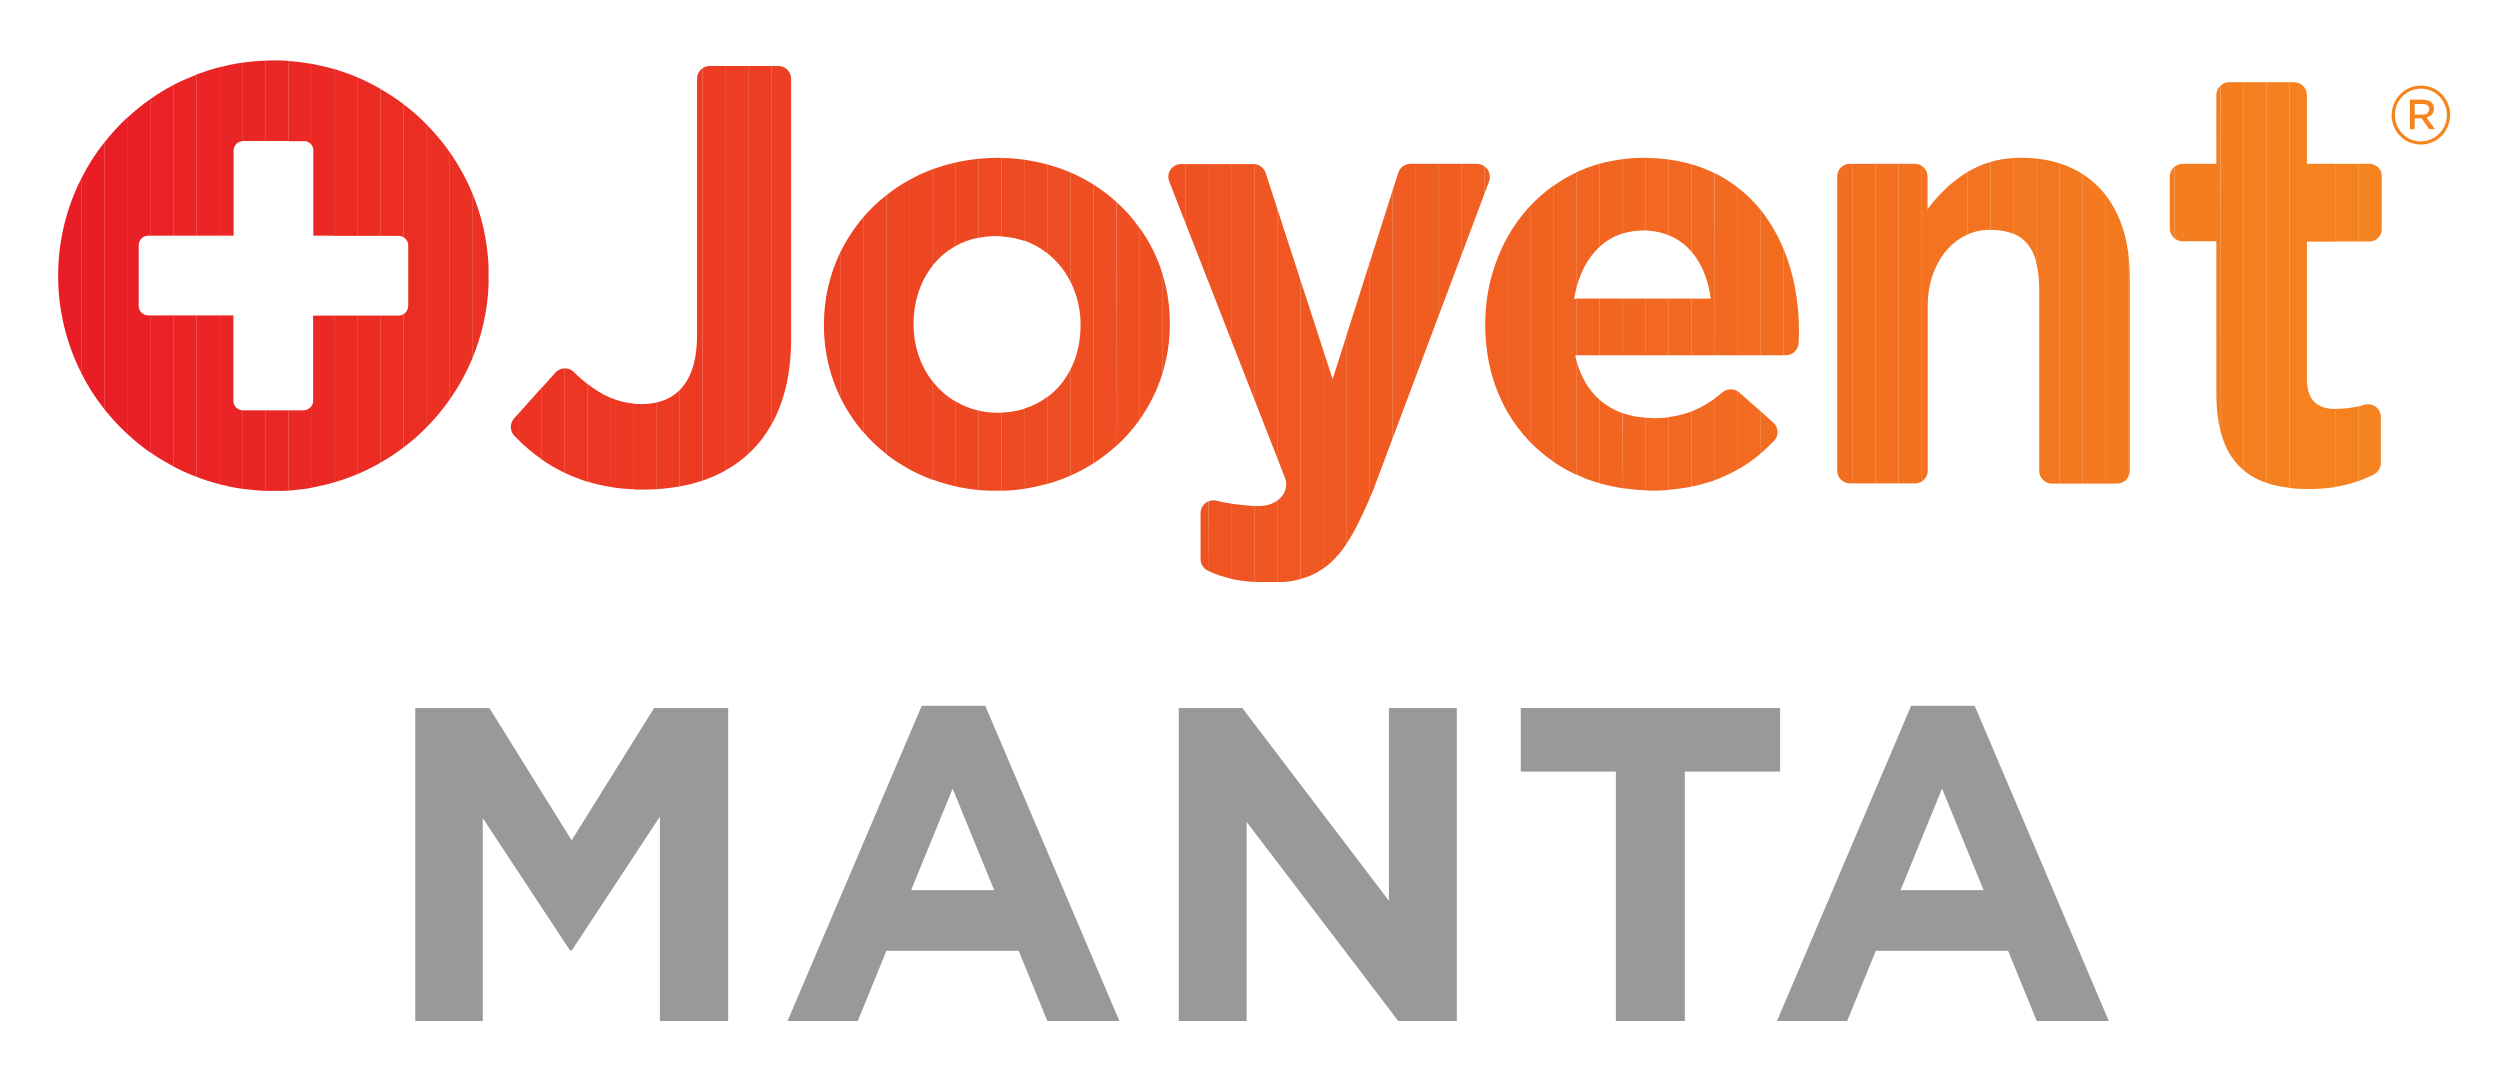
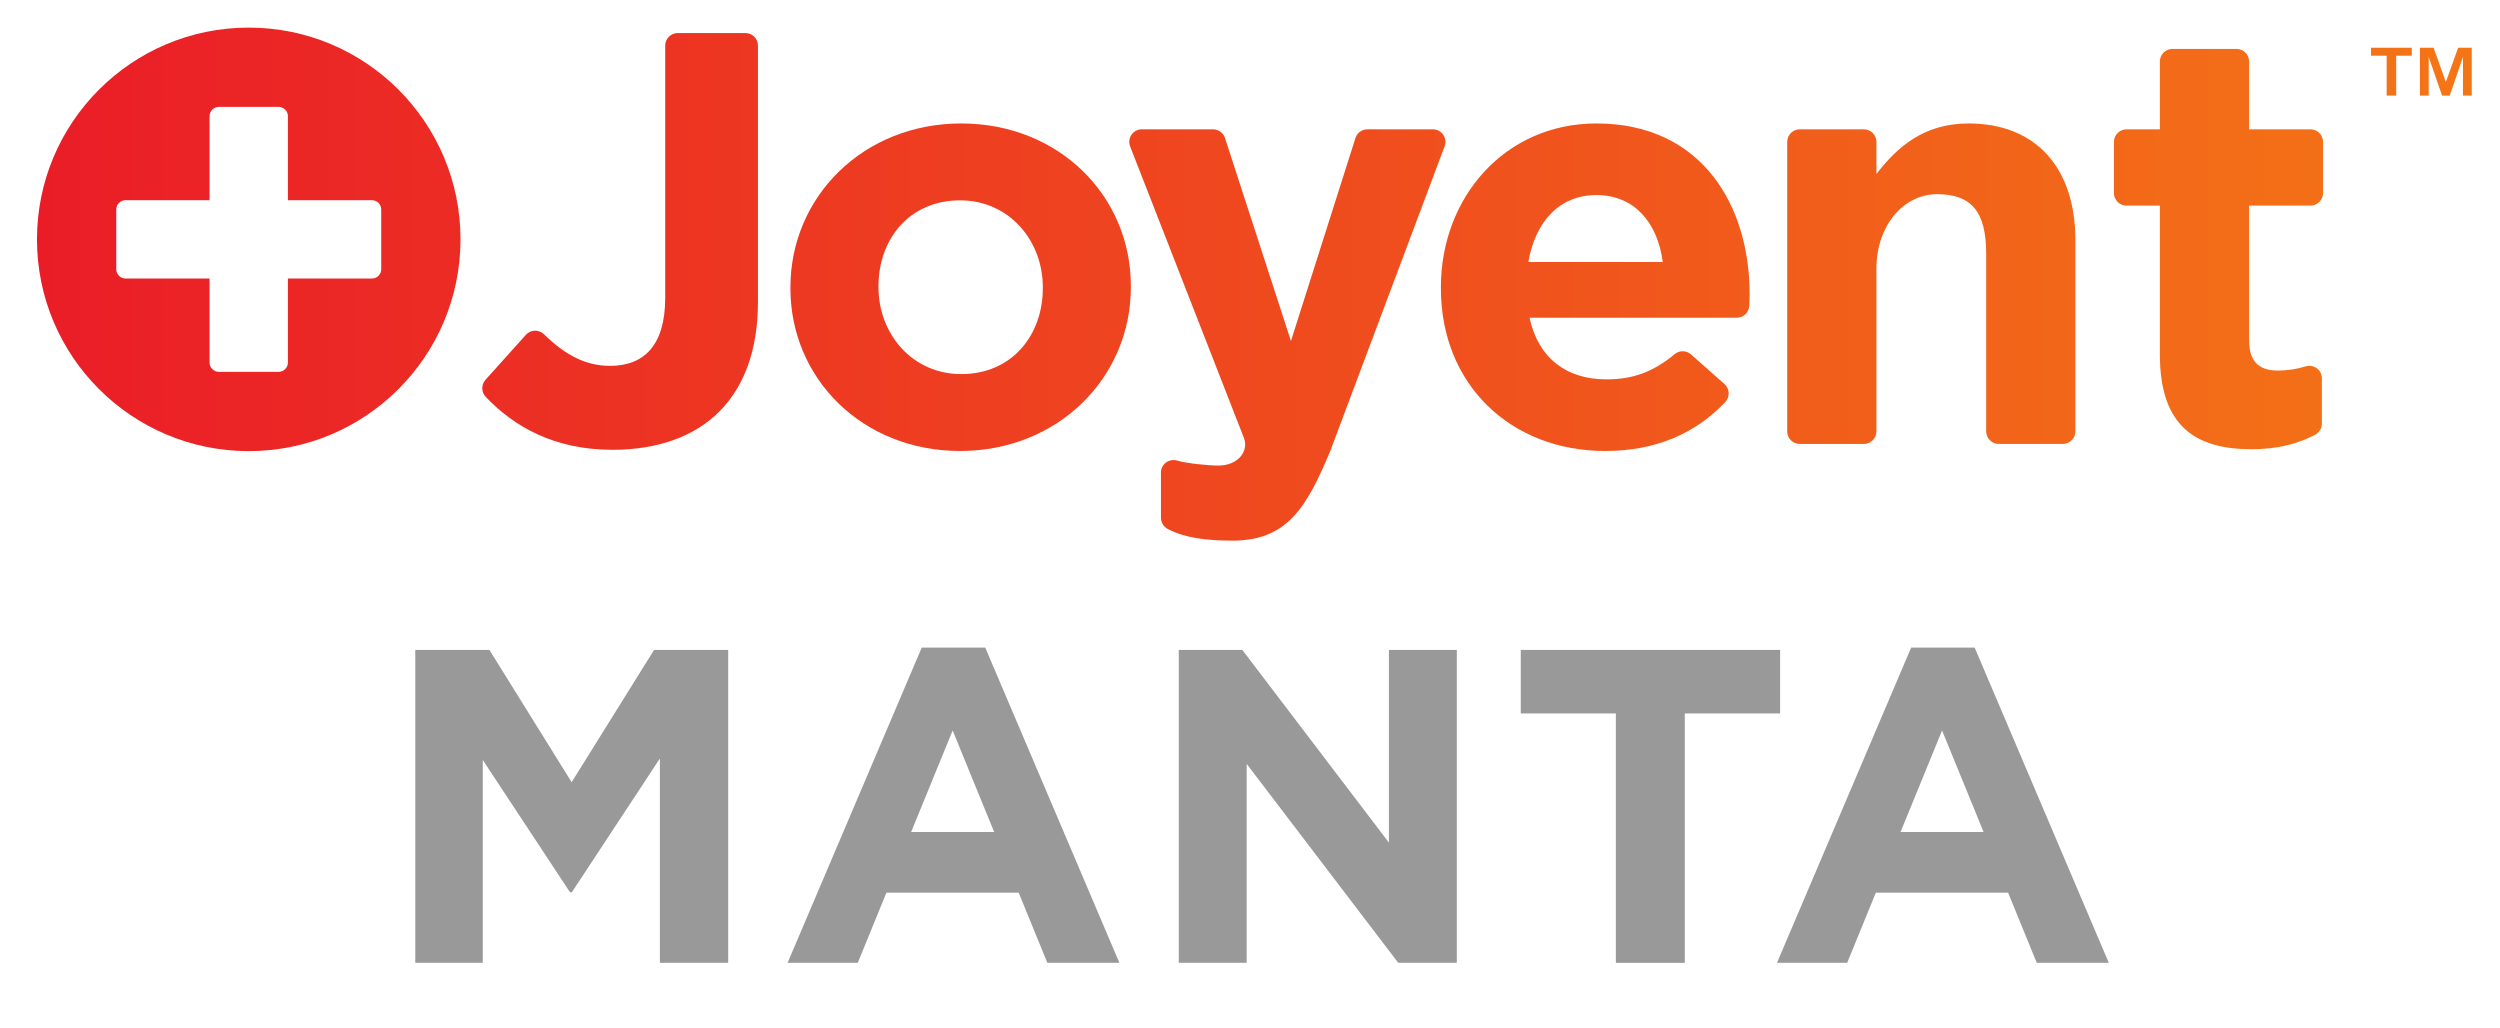
- <svg xmlns="http://www.w3.org/2000/svg" version="1.1" id="design" x="0px" y="0px" viewBox="0 0 1204 523" style="enable-background:new 0 0 1204 523;" xml:space="preserve">
+ <svg xmlns="http://www.w3.org/2000/svg" version="1.1" id="design" x="0px" y="0px" viewBox="0 0 1204 495" style="enable-background:new 0 0 1204 495;" xml:space="preserve">
  <style type="text/css">
- 	.st0{fill:none;}
- 	.st1{fill:#EF5122;}
- 	.st2{fill:#EF5322;}
- 	.st3{fill:#EF5422;}
- 	.st4{fill:#EF5522;}
- 	.st5{fill:#F05622;}
- 	.st6{fill:#F05722;}
- 	.st7{fill:#F05822;}
- 	.st8{fill:#F05922;}
- 	.st9{fill:#F05A21;}
- 	.st10{fill:#F05B21;}
- 	.st11{fill:#F05C21;}
- 	.st12{fill:#F05D21;}
- 	.st13{fill:#F05E21;}
- 	.st14{fill:#F15F21;}
- 	.st15{fill:#E91D25;}
- 	.st16{fill:#E91E25;}
- 	.st17{fill:#E91F25;}
- 	.st18{fill:#E92025;}
- 	.st19{fill:#EA2225;}
- 	.st20{fill:#EA2325;}
- 	.st21{fill:#EA2425;}
- 	.st22{fill:#EA2525;}
- 	.st23{fill:#EA2624;}
- 	.st24{fill:#EA2724;}
- 	.st25{fill:#EA2824;}
- 	.st26{fill:#EA2924;}
- 	.st27{fill:#EB2A24;}
- 	.st28{fill:#EB2C24;}
- 	.st29{fill:#EB2D24;}
- 	.st30{fill:#EB2E24;}
- 	.st31{fill:#EB2F24;}
- 	.st32{fill:#EB3024;}
- 	.st33{fill:#EB3124;}
- 	.st34{fill:#F47C20;}
- 	.st35{fill:#F47D1F;}
- 	.st36{fill:#F47E1F;}
- 	.st37{fill:#F47F1F;}
- 	.st38{fill:#F4801F;}
- 	.st39{fill:#F5811F;}
- 	.st40{fill:#F5821F;}
- 	.st41{fill:#F5831F;}
- 	.st42{fill:#F5841F;}
- 	.st43{fill:#F26F20;}
- 	.st44{fill:#F37020;}
- 	.st45{fill:#F37120;}
- 	.st46{fill:#F37220;}
- 	.st47{fill:#F37320;}
- 	.st48{fill:#F37420;}
- 	.st49{fill:#F37520;}
- 	.st50{fill:#F37620;}
- 	.st51{fill:#F37720;}
- 	.st52{fill:#F47820;}
- 	.st53{fill:#F47920;}
- 	.st54{fill:#F47A20;}
- 	.st55{fill:#F47B20;}
- 	.st56{fill:#F16021;}
- 	.st57{fill:#F16121;}
- 	.st58{fill:#F16221;}
- 	.st59{fill:#F16321;}
- 	.st60{fill:#F16421;}
- 	.st61{fill:#F16521;}
- 	.st62{fill:#F16621;}
- 	.st63{fill:#F26721;}
- 	.st64{fill:#F26821;}
- 	.st65{fill:#F26921;}
- 	.st66{fill:#F26A21;}
- 	.st67{fill:#F26B21;}
- 	.st68{fill:#F26C20;}
- 	.st69{fill:#F26D20;}
- 	.st70{fill:#ED4223;}
- 	.st71{fill:#ED4323;}
- 	.st72{fill:#ED4423;}
- 	.st73{fill:#EE4523;}
- 	.st74{fill:#EE4623;}
- 	.st75{fill:#EE4723;}
- 	.st76{fill:#EE4823;}
- 	.st77{fill:#EE4922;}
- 	.st78{fill:#EE4A22;}
- 	.st79{fill:#EE4B22;}
- 	.st80{fill:#EE4C22;}
- 	.st81{fill:#EF4D22;}
- 	.st82{fill:#EF4E22;}
- 	.st83{fill:#EF4F22;}
- 	.st84{fill:#EF5022;}
- 	.st85{fill:#EB3224;}
- 	.st86{fill:#EC3324;}
- 	.st87{fill:#EC3424;}
- 	.st88{fill:#EC3624;}
- 	.st89{fill:#EC3724;}
- 	.st90{fill:#EC3823;}
- 	.st91{fill:#EC3923;}
- 	.st92{fill:#EC3A23;}
- 	.st93{fill:#EC3B23;}
- 	.st94{fill:#ED3C23;}
- 	.st95{fill:#ED3D23;}
- 	.st96{fill:#ED3E23;}
- 	.st97{fill:#ED3F23;}
- 	.st98{fill:#F5851F;}
- 	.st99{fill:#999999;}
+ 	.st0{fill:#999999;}
+ 	.st1{fill:none;}
+ 	.st2{fill:url(#SVGID_1_);}
+ 	.st3{fill:url(#SVGID_2_);}
+ 	.st4{fill:url(#SVGID_3_);}
+ 	.st5{fill:url(#SVGID_4_);}
+ 	.st6{fill:url(#SVGID_5_);}
+ 	.st7{fill:url(#SVGID_6_);}
+ 	.st8{fill:url(#SVGID_7_);}
+ 	.st9{fill:url(#SVGID_8_);}
+ 	.st10{fill:url(#SVGID_9_);}
</style>
  <g>
-     <path class="st0" d="M1169.8,53.3c0.1-0.2,0.1-0.4,0.1-0.7c0-0.3,0-0.5-0.1-0.7c-0.1-0.5-0.4-1-0.9-1.2c-0.5-0.3-1.3-0.5-2.2-0.5   h-3.8h0v5.1h0h3.8c0.9,0,1.7-0.2,2.2-0.6C1169.4,54.2,1169.7,53.8,1169.8,53.3z" />
-     <path class="st0" d="M1165.9,42.7c-0.5,0-1,0-1.5,0.1c-2.5,0.3-4.7,1.3-6.5,2.8c0,0-0.1,0.1-0.1,0.1c-2.7,2.3-4.4,5.9-4.4,9.7v0.1   c0,3.8,1.7,7.3,4.4,9.6c0,0,0.1,0.1,0.1,0.1c2.1,1.8,4.9,2.9,8,2.9c1,0,2-0.1,3-0.4c5.5-1.4,9.5-6.4,9.5-12.3c0-6-3.9-11-9.5-12.3   c-0.5-0.1-1-0.2-1.5-0.3C1166.9,42.7,1166.4,42.7,1165.9,42.7z M1172.2,52.4c0,2.3-1.4,3.6-3.3,4.2c-0.1,0-0.1,0.1-0.2,0.1l0.2,0.3   l3.8,5.2h-2.8l-1-1.4l-2.6-3.8h-3.4v5.2h-2.3V48h6.3c0.7,0,1.4,0.1,2,0.3C1170.8,48.8,1172.2,50.2,1172.2,52.4z" />
-     <path class="st0" d="M183.1,113.6H172h-11.1h-10V72.5c0-1.1-0.4-2.1-1-2.8c0,0-0.1-0.1-0.1-0.1c-0.9-1-2.1-1.6-3.5-1.6h-7.5h-11.1   h-10.6c-0.2,0-0.3,0-0.5,0.1c-2.3,0.3-4.1,2.2-4.1,4.5v41h-6.9h-0.1h-11H83.4H72.3h-0.9c-2.6,0-4.6,2.1-4.6,4.6v29.2   c0,2.6,2.1,4.6,4.6,4.6h0.9h11.1h11.1h11h0.1h6.8V193c0,2.5,1.9,4.4,4.2,4.6c0.1,0,0.3,0,0.4,0h10.7h11.1h7.4   c1.5,0,2.8-0.7,3.6-1.8c0,0,0.1-0.1,0.1-0.1c0.6-0.8,0.9-1.7,0.9-2.7v-41h10.1H172h11.1h8.8c0.9,0,1.6-0.2,2.3-0.6   c1.4-0.8,2.3-2.3,2.3-4h0.1h0v-29.2c0,0,0,0,0,0c0-1.8-1-3.2-2.4-4c-0.7-0.4-1.4-0.6-2.2-0.6H183.1z" />
-     <path class="st1" d="M568.8,79c-2.3,0-4.3,1.3-5.3,3.1c-0.9,1.5-1.1,3.5-0.4,5.3l0.4,1l7.3,18.7V79H568.8z" />
-     <polygon class="st2" points="570.8,79 570.8,107.1 581.8,135.3 581.8,79  " />
-     <path class="st2" d="M578.2,247.1v22.2c0,2.3,1.3,4.4,3.4,5.5c0.1,0,0.1,0.1,0.2,0.1v-33.4C579.7,242.5,578.2,244.5,578.2,247.1z" />
-     <path class="st3" d="M581.9,241.5C581.9,241.5,581.8,241.5,581.9,241.5l-0.1,33.4c0,0,0.1,0,0.1,0c3.3,1.7,7,2.9,11,3.8v-36.2   c-2.7-0.4-5.1-0.8-6.6-1.3C584.8,240.8,583.2,240.9,581.9,241.5z" />
-     <polygon class="st3" points="581.8,79 581.8,135.3 581.9,135.5 592.9,163.7 592.9,79 581.9,79  " />
-     <path class="st4" d="M592.9,242.6v36.2c3.4,0.7,7.1,1.2,11.1,1.5v-36.6C600.9,243.5,596.6,243.1,592.9,242.6z" />
-     <path class="st4" d="M603.7,79h-10.8v84.7l11.1,28.4V79C603.9,79,603.8,79,603.7,79z" />
-     <path class="st5" d="M609.5,83.2c-0.8-2.4-3-4-5.5-4.2v113.1l11.1,28.4V100.4L609.5,83.2z" />
-     <path class="st5" d="M606.3,243.7c-0.7,0-1.4,0-2.3-0.1v36.6c0.5,0,0.9,0.1,1.4,0.1h9.7v-39.2C612.9,242.7,609.9,243.7,606.3,243.7   z" />
-     <path class="st6" d="M615.1,220.5l3.7,9.5c1.6,4.1,0.1,8.5-3.7,11.1v39.2h3.1c2.9-0.2,5.5-0.7,8-1.4V134.6l-11.1-34.2V220.5z" />
-     <path class="st7" d="M626.2,134.6v144.3c4.2-1.1,7.8-2.8,11-5.1V168.4L626.2,134.6z" />
-     <path class="st8" d="M641.8,182.6l-4.5-13.8l-0.1-0.3v105.4c0,0,0.1,0,0.1-0.1c4.3-3,7.8-6.9,11-11.6v-100L641.8,182.6z" />
-     <path class="st9" d="M648.3,262.1c4.1-6,7.5-13.3,11.1-21.5V127.2l-11.1,34.9V262.1z" />
-     <path class="st10" d="M659.4,127.2v113.4c0.5-1.2,1.1-2.5,1.6-3.7l9.5-25.3V92.3L659.4,127.2z" />
-     <path class="st11" d="M679.3,78.9c-2.7,0-5,1.7-5.9,4.3l-2.9,9.1v119.3l11-29.3V78.9H679.3z" />
-     <polygon class="st12" points="681.6,78.9 681.5,78.9 681.5,182.3 681.6,182 692.6,152.7 692.6,78.9  " />
-     <polygon class="st13" points="692.6,152.7 703.7,123.2 703.7,78.9 692.6,78.9  " />
-     <path class="st14" d="M711.3,78.9h-7.6v44.3l11.1-29.6V80C713.8,79.3,712.6,78.9,711.3,78.9z" />
-     <path class="st15" d="M28,132.8c0,16.8,4,32.7,11.1,46.7V86.1C32,100.1,28,116,28,132.8z" />
-     <path class="st16" d="M39.1,86.1v93.5c3.1,6.2,6.8,12,11.1,17.4V68.7C45.9,74,42.2,79.9,39.1,86.1z" />
-     <path class="st17" d="M50.2,68.7v128.3c3.4,4.3,7,8.2,11,11.9V56.7C57.2,60.4,53.6,64.4,50.2,68.7z" />
-     <path class="st18" d="M72.3,151.9h-0.9c-2.5,0-4.6-2-4.6-4.6v-29.2c0-2.5,2-4.6,4.6-4.6h0.9V67.9V47.8c-3.9,2.7-7.5,5.7-11,8.9   c0,0-0.1,0.1-0.1,0.1v152.1c0,0,0.1,0.1,0.1,0.1c3.5,3.2,7.1,6.2,11,8.9v-20.2V151.9z" />
-     <path class="st19" d="M83.4,151.9H72.3v45.7v20.2c3.5,2.5,7.3,4.7,11.1,6.8v-27V151.9z" />
-     <path class="st19" d="M72.3,113.5h11.1V67.9V41c-3.8,2-7.6,4.3-11.1,6.8v20.1V113.5z" />
-     <path class="st20" d="M94.5,151.9H83.4v45.7v27c3.6,1.9,7.3,3.6,11.1,5v-32V151.9z" />
-     <path class="st20" d="M83.4,113.5h11.1V67.9V36c-3.8,1.5-7.5,3.1-11.1,5v26.9V113.5z" />
-     <path class="st21" d="M105.5,151.9h-11v45.7v32c3.6,1.4,7.2,2.6,11,3.5v-35.6V151.9z" />
-     <path class="st21" d="M94.5,113.5h11V67.9V32.4c-3.8,1-7.4,2.2-11,3.5v31.9V113.5z" />
-     <path class="st22" d="M116.6,197.6c-2.3-0.2-4.2-2.1-4.2-4.6v-41.1h-6.8h-0.1v45.7v35.6c0,0,0.1,0,0.1,0c3.6,0.9,7.3,1.7,11,2.2   V197.6L116.6,197.6z" />
-     <path class="st22" d="M105.5,113.5L105.5,113.5h7v-41c0-2.3,1.8-4.3,4.1-4.5v-0.1V30.2c-3.7,0.5-7.4,1.3-11,2.2c0,0-0.1,0-0.1,0   v35.5V113.5z" />
-     <path class="st23" d="M117,197.6c-0.1,0-0.3,0-0.4,0v0v37.8c3.5,0.5,7.1,0.8,10.7,1h0.4v-38.8H117z" />
-     <path class="st23" d="M116.6,68c0.2,0,0.3-0.1,0.5-0.1h10.6V29.2c-3.8,0.1-7.5,0.5-11.1,1V68L116.6,68z" />
-     <path class="st24" d="M138.8,67.9V29.3c-2.3-0.2-4.7-0.2-7.1-0.2c-1.3,0-2.7,0-4,0.1v38.7H138.8z" />
-     <path class="st24" d="M127.7,197.6v38.8h8.4c0.9,0,1.8-0.1,2.7-0.1v-38.7H127.7z" />
-     <path class="st25" d="M146.3,67.9c1.4,0,2.6,0.6,3.5,1.6v-1.6V30.7c-3.6-0.6-7.3-1.1-11-1.3v38.6H146.3z" />
-     <path class="st25" d="M149.8,195.8c-0.8,1.1-2.1,1.8-3.6,1.8h-7.4v38.7c3.7-0.3,7.4-0.7,11-1.3v-37.3V195.8z" />
-     <path class="st26" d="M160.9,152h-10.1v41c0,1-0.3,1.9-0.9,2.7c0,0-0.1,0.1-0.1,0.1v1.8v37.3c0,0,0.1,0,0.1,0   c3.7-0.7,7.4-1.5,11-2.6v-34.7V152z" />
-     <path class="st26" d="M149.8,69.5c0,0,0.1,0.1,0.1,0.1c0.6,0.8,1,1.7,1,2.8v41.1h10V67.9V33.3c-3.6-1.1-7.3-1.9-11-2.6   c0,0-0.1,0-0.1,0v37.2V69.5z" />
-     <path class="st27" d="M160.9,113.6H172V67.9V37.2c-3.6-1.5-7.3-2.8-11.1-4v34.6V113.6z" />
-     <path class="st27" d="M172,152h-11.1v45.6v34.7c3.8-1.1,7.5-2.4,11.1-3.9v-30.8V152z" />
-     <path class="st28" d="M183.1,152H172v45.6v30.8c3.8-1.6,7.5-3.4,11.1-5.5v-25.3V152z" />
-     <path class="st28" d="M172,113.6h11.1V67.9V42.7c-3.6-2-7.3-3.9-11.1-5.5v30.7V113.6z" />
-     <path class="st29" d="M183.1,113.6h8.9c0.8,0,1.5,0.2,2.2,0.6V67.9V50.1c-3.5-2.7-7.2-5.1-11.1-7.3v25.2V113.6z" />
-     <path class="st29" d="M194.2,151.4c-0.7,0.4-1.4,0.6-2.3,0.6h-8.8v45.6v25.3c3.9-2.2,7.6-4.7,11.1-7.3v-18V151.4z" />
-     <path class="st30" d="M194.2,50.1v17.8v46.3c1.4,0.8,2.4,2.2,2.4,4c0,0,0,0,0,0v29.2h0h-0.1c0,1.7-0.9,3.2-2.3,4v46.2v18   c3.9-2.9,7.6-6.1,11-9.6V59.7C201.8,56.2,198.1,53,194.2,50.1z" />
-     <path class="st31" d="M205.3,59.8c0,0-0.1-0.1-0.1-0.1V206c0,0,0.1-0.1,0.1-0.1c4-4,7.7-8.4,11-13.1V72.9   C213,68.2,209.3,63.9,205.3,59.8z" />
-     <path class="st32" d="M216.3,72.9v119.9c4.4-6.2,8.1-12.9,11.1-20V92.9C224.4,85.8,220.7,79.1,216.3,72.9z" />
-     <path class="st33" d="M227.4,172.8c4.6-11,7.4-23,7.9-35.6v-8.7c-0.5-12.6-3.3-24.6-7.9-35.7V172.8z" />
-     <path class="st34" d="M1045,110.1c0,1.8,0.8,3.4,2,4.5V80.5c-1.2,1.1-2,2.7-2,4.5V110.1z" />
-     <path class="st35" d="M1067.4,45.7v33.2h-9.2h-7.1c-1.5,0-2.9,0.6-4,1.5v34.3c1.1,0.9,2.5,1.5,4,1.5h7.1h9.2v73   c0,6.8,0.6,12.6,1.8,17.7V41.4C1068.1,42.5,1067.4,44,1067.4,45.7z" />
-     <path class="st36" d="M1069.3,41.3C1069.3,41.3,1069.2,41.4,1069.3,41.3l-0.1,165.6c0,0.1,0.1,0.3,0.1,0.4c2.1,8.5,5.9,14.6,11,19   V39.6h-6.8C1071.9,39.6,1070.4,40.3,1069.3,41.3z" />
-     <path class="st37" d="M1080.3,39.6v186.7c3.2,2.7,6.9,4.8,11.1,6.2V39.6H1080.3z" />
-     <path class="st38" d="M1091.4,39.6v192.9c3.4,1.2,7.1,2,11.1,2.4V39.6H1091.4z" />
-     <path class="st39" d="M1113.6,78.9L1113.6,78.9h-2.6V45.7c0-3.4-2.8-6.1-6.1-6.1h-2.4V235c3.1,0.4,6.3,0.5,9.6,0.5   c0.5,0,0.9,0,1.4,0c0,0,0.1,0,0.1,0c3.9-0.1,7.6-0.4,11-0.9V197c-5.2-0.1-8.8-1.6-11-4.6c0,0-0.1-0.1-0.1-0.1   c-1.7-2.4-2.5-5.8-2.5-10.1v-65.8h2.5h0.1h11V78.9H1113.6z" />
-     <rect x="1124.6" y="78.9" class="st40" width="11.1" height="37.4" />
-     <path class="st40" d="M1135.7,231.7v-36c-3.4,0.8-6.9,1.2-10.6,1.2c-0.2,0-0.3,0-0.5,0v37.6   C1128.6,233.9,1132.3,232.9,1135.7,231.7z" />
-     <path class="st41" d="M1143.2,228.5c2.1-1.1,3.4-3.2,3.4-5.5v-22.2c0-4.2-4.1-7.1-8.1-5.8c-0.9,0.3-1.9,0.5-2.8,0.8v36   C1138.3,230.8,1140.8,229.7,1143.2,228.5z" />
-     <path class="st41" d="M1141.1,78.9h-5.4v37.4h5.4c2.6,0,4.8-1.7,5.7-4V82.9C1145.9,80.5,1143.7,78.9,1141.1,78.9z" />
-     <path class="st42" d="M1146.8,112.3c0.1-0.3,0.2-0.7,0.3-1.1V83.9c-0.1-0.4-0.2-0.7-0.3-1.1V112.3z" />
-     <path class="st43" d="M890.8,78.9c-3.3,0-6,2.7-6,6.1v141.7c0,3.4,2.8,6.1,6.1,6.1h1.1V78.9H890.8z" />
-     <rect x="892" y="78.9" class="st44" width="11.1" height="153.9" />
-     <rect x="903.1" y="78.9" class="st45" width="11.1" height="153.9" />
-     <path class="st46" d="M922.2,78.9h-8v153.9h8.1c1.1,0,2-0.3,2.9-0.7V79.7C924.3,79.2,923.3,78.9,922.2,78.9z" />
-     <path class="st47" d="M928.3,100.7V85c0-2.2-1.2-4.2-3-5.2c0,0-0.1,0-0.1-0.1v152.4c0,0,0.1,0,0.1-0.1c1.9-1.1,3.1-3.1,3.1-5.3V147   c0-9.9,3-18.6,7.9-25c3-4,6.8-7,11.1-9V82.9c-4.1,2.5-7.8,5.4-11.1,8.7C933.4,94.4,930.8,97.5,928.3,100.7z" />
-     <path class="st48" d="M947.4,82.9V113c3.3-1.5,6.9-2.3,10.7-2.3c0.1,0,0.3,0,0.4,0V78C954.4,79.2,950.8,80.9,947.4,82.9z" />
-     <path class="st49" d="M958.5,78v32.7c4.3,0,7.9,0.6,11,1.9V76.1C965.5,76.4,961.9,77,958.5,78z" />
-     <path class="st50" d="M973.4,76c-1.3,0-2.6,0-3.8,0.1c0,0-0.1,0-0.1,0v36.4c0,0,0.1,0,0.1,0c5.6,2.3,9.2,6.7,11,13.5V76.4   C978.3,76.1,975.9,76,973.4,76z" />
-     <path class="st51" d="M980.6,126.2c1,3.8,1.5,8.3,1.5,13.6v87c0,3.4,2.8,6.1,6.1,6.1h3.5V78.6c-3.5-1.1-7.2-1.8-11.1-2.3V126.2z" />
-     <path class="st52" d="M991.7,78.6v154.3h11.1V83.7C999.4,81.6,995.7,79.9,991.7,78.6z" />
-     <path class="st53" d="M1002.8,83.7v149.2h11V93.6C1010.7,89.7,1007,86.4,1002.8,83.7z" />
-     <path class="st54" d="M1013.9,93.7c0,0-0.1-0.1-0.1-0.1v139.3h0.1h5.7c2.3,0,4.3-1.3,5.3-3.1V121.3   C1023.4,110.3,1019.6,101,1013.9,93.7z" />
-     <path class="st55" d="M1024.9,229.8c0.5-0.9,0.8-1.9,0.8-3v-93.6c0-4.1-0.3-8.1-0.8-11.9V229.8z" />
-     <path class="st56" d="M718.6,132.1c-2.2,7.6-3.3,15.7-3.3,24.1v0.6c0,8.6,1.2,16.7,3.3,24.2c1.8,6.1,4.2,11.9,7.2,17.1v-83.6   C722.8,120,720.4,125.9,718.6,132.1z" />
-     <path class="st56" d="M717.1,87.5c1-2.7,0.1-5.5-1.8-7.1c-0.2-0.1-0.3-0.3-0.5-0.4v13.6l0.5-1.3L717.1,87.5z" />
-     <path class="st57" d="M725.8,114.5v83.6c0,0.1,0.1,0.1,0.1,0.2c3.1,5.3,6.8,10.2,11,14.6V99.2c-4.2,4.5-7.9,9.6-11,15.1   C725.9,114.4,725.8,114.5,725.8,114.5z" />
-     <path class="st58" d="M736.9,99.2v113.7c3.4,3.5,7.1,6.6,11.1,9.3V89.5C744,92.4,740.3,95.6,736.9,99.2z" />
-     <path class="st59" d="M759.1,83.1c-3.9,1.8-7.6,4-11.1,6.5v132.7c3.5,2.4,7.2,4.5,11.1,6.3v-55.3c-0.2-0.7-0.3-1.4-0.5-2.1h0.5   v-27.2v-0.1h-1c0.3-1.6,0.6-3.2,1-4.7v-28V83.1z" />
-     <polygon class="st60" points="759.1,171.1 770.2,171.1 770.2,143.9 770.2,143.8 759.1,143.8 759.1,143.9  " />
-     <path class="st60" d="M770.2,232.7v-40.3c-5.2-4.6-9-11.1-11.1-19.2v55.3C762.6,230.2,766.3,231.6,770.2,232.7z" />
-     <path class="st60" d="M759.1,111.1v28c2.1-8.4,5.9-15.2,11.1-20.1v-7.9V78.9c-3.9,1.1-7.6,2.5-11.1,4.1V111.1z" />
-     <path class="st61" d="M781.2,76.7c-3.8,0.5-7.5,1.2-11,2.2v32.2v7.9c3.1-2.9,6.8-5.1,11-6.5v-1.4V76.7z" />
-     <path class="st61" d="M770.2,192.4v40.3c3.5,1,7.2,1.8,11,2.4v-36.2C777.1,197.4,773.4,195.2,770.2,192.4z" />
-     <polygon class="st61" points="781.2,143.8 770.2,143.8 770.2,143.9 770.2,171.1 781.2,171.1 781.2,143.9  " />
-     <path class="st62" d="M791.4,76c-3.5,0-6.8,0.2-10.1,0.7c0,0-0.1,0-0.1,0v34.4v1.4c0,0,0.1,0,0.1,0c2.4-0.7,4.9-1.2,7.5-1.4   c0.9-0.1,1.7-0.1,2.6-0.1c0.3,0,0.6,0,0.9,0V76C792,76,791.7,76,791.4,76z" />
-     <path class="st62" d="M781.3,198.9C781.3,198.9,781.2,198.9,781.3,198.9l-0.1,36.2c0,0,0.1,0,0.1,0c3.6,0.5,7.2,0.9,11,1v-35   C788.4,200.9,784.7,200.1,781.3,198.9z" />
-     <polygon class="st62" points="792.3,143.8 781.3,143.8 781.2,143.8 781.2,143.9 781.2,171.1 781.3,171.1 792.3,171.1 792.3,143.9     " />
-     <path class="st63" d="M792.3,201.2v35c1.1,0,2.2,0.1,3.3,0.1c2.7,0,5.3-0.1,7.8-0.3v-35c-2.3,0.3-4.7,0.4-7.2,0.4   C794.9,201.3,793.6,201.2,792.3,201.2z" />
-     <path class="st63" d="M792.3,111c0.6,0,1.1,0,1.7,0.1c3.4,0.2,6.5,1,9.4,2.1v-2.1V76.8c-3.5-0.5-7.2-0.7-11.1-0.8V111z" />
-     <polygon class="st63" points="792.3,143.9 792.3,171.1 803.4,171.1 803.4,143.9 803.4,143.8 792.3,143.8  " />
-     <path class="st64" d="M803.4,200.9v35c3.8-0.3,7.5-0.8,11.1-1.5v-36.2C811,199.5,807.3,200.4,803.4,200.9z" />
-     <path class="st64" d="M814.5,79.1c-3.5-1-7.2-1.8-11.1-2.3v34.3v2.1c4.3,1.7,8.1,4.4,11.1,7.9v-10V79.1z" />
-     <polygon class="st64" points="814.5,143.8 803.4,143.8 803.4,143.9 803.4,171.1 814.5,171.1 814.5,143.9  " />
-     <path class="st65" d="M814.5,198.2v36.2c3.8-0.8,7.5-1.8,11-3v-39.2C821.9,194.7,818.3,196.7,814.5,198.2z" />
-     <path class="st65" d="M814.5,79.1v32v10c5,5.7,8.2,13.5,9.4,22.7h-9.4v0.1v27.2h11V83.3C822.1,81.6,818.4,80.2,814.5,79.1z" />
-     <path class="st66" d="M829.6,188.9c-1.3,1.1-2.7,2.2-4,3.1c0,0-0.1,0-0.1,0.1v39.2c0,0,0.1,0,0.1,0c3.9-1.4,7.5-3.1,11-5v-38   C834.4,187,831.6,187.3,829.6,188.9z" />
-     <path class="st66" d="M825.6,83.3C825.6,83.3,825.5,83.3,825.6,83.3l-0.1,87.8h0.1h11v-81C833.2,87.5,829.6,85.2,825.6,83.3z" />
-     <path class="st67" d="M836.6,188.3v38c4-2.2,7.7-4.8,11.1-7.7v-20.7l-10.1-8.9C837.3,188.7,836.9,188.5,836.6,188.3z" />
-     <path class="st67" d="M836.6,90.1v81h11.1v-70.3C844.4,96.8,840.7,93.2,836.6,90.1z" />
-     <path class="st68" d="M854,203.5l-6.3-5.6v20.7c2.3-2,4.6-4.1,6.7-6.3C856.8,209.8,856.6,205.8,854,203.5z" />
-     <path class="st68" d="M847.7,100.8v70.3h11.1v-51.6C855.9,112.7,852.2,106.4,847.7,100.8z" />
-     <path class="st69" d="M858.8,171.1h1.3c3.2,0,5.9-2.6,6.1-5.8c0.1-2,0.2-3.9,0.2-5.7c0-14.2-2.5-28-7.6-40.1V171.1z" />
-     <path class="st70" d="M396.8,156.8c0,12.4,2.8,24,7.8,34.4v-69.5c-5,10.4-7.8,22.1-7.8,34.5V156.8z" />
-     <path class="st71" d="M404.6,121.7v69.5c3,6.1,6.7,11.8,11.1,16.9V104.7C411.3,109.9,407.6,115.6,404.6,121.7z" />
-     <path class="st72" d="M415.7,104.7v103.3c3.3,3.9,7,7.4,11.1,10.6V94.1C422.7,97.3,419,100.8,415.7,104.7z" />
-     <path class="st73" d="M426.8,94.1L426.8,94.1l0,124.6c0,0,0,0,0,0c3.4,2.7,7.1,5.1,11,7.2V86.7C433.9,88.9,430.2,91.3,426.8,94.1z" />
-     <path class="st74" d="M448.9,81.6c-3.8,1.4-7.5,3.1-11,5.1c0,0-0.1,0-0.1,0.1v139.1c0,0,0.1,0,0.1,0.1c3.5,1.9,7.2,3.6,11,5v-32.1   v-15.5c-5.7-7.4-8.9-16.9-8.9-27v-0.6c0-10.4,3.1-20,8.9-27.5v-14.5V81.6z" />
-     <path class="st75" d="M448.9,230.9c3.6,1.3,7.3,2.4,11.1,3.3v-35.4v-5.5c-4.3-2.6-8.1-6-11.1-10v15.5V230.9z" />
-     <path class="st75" d="M460,78.3c-3.8,0.9-7.5,2-11.1,3.3v32.1v14.5c3-3.9,6.7-7.1,11.1-9.6v-4.9V78.3z" />
-     <path class="st76" d="M471.1,76.5c-3.8,0.4-7.5,1-11.1,1.8v35.4v4.9c3.3-1.9,7-3.3,11.1-4.1v-0.9V76.5z" />
-     <path class="st76" d="M460,234.2c3.6,0.8,7.3,1.4,11.1,1.8v-37.2v-1.1c-4-0.9-7.7-2.5-11.1-4.5v5.5V234.2z" />
-     <path class="st77" d="M482.2,76c-0.6,0-1.2,0-1.8,0c-3.2,0-6.3,0.2-9.3,0.5v37.2v0.9c2.8-0.6,5.7-0.9,8.8-0.9c0.8,0,1.5,0,2.3,0.1   v-0.1V76z" />
-     <path class="st77" d="M471.1,236c1.6,0.1,3.1,0.2,4.7,0.3h6.4v-37.5v0c-0.6,0-1.1,0-1.7,0c-3.3,0-6.4-0.4-9.4-1.1v1.1V236z" />
-     <path class="st78" d="M482.2,236.3h1.9c3.1-0.1,6.1-0.4,9.1-0.9v-36.6v-1.9c-3.4,1.1-7.1,1.7-11,1.8v0V236.3z" />
-     <path class="st78" d="M493.2,76.9c-3.6-0.5-7.3-0.8-11-0.8v37.7v0.1c3.9,0.2,7.6,0.9,11,2.1v-2.2V76.9z" />
-     <path class="st79" d="M504.3,79.2c-3.6-1-7.2-1.7-11-2.3c0,0-0.1,0-0.1,0v36.8v2.2c0,0,0.1,0,0.1,0c4.1,1.4,7.7,3.5,11,6v-8.2V79.2   z" />
-     <path class="st79" d="M493.2,235.4c0,0,0.1,0,0.1,0c3.8-0.6,7.4-1.4,11-2.4v-34.3v-7.5c-3.2,2.4-6.9,4.3-11,5.6c0,0-0.1,0-0.1,0   v1.9V235.4z" />
-     <path class="st80" d="M504.3,233.1C504.3,233.1,504.3,233.1,504.3,233.1c3.8-1.1,7.5-2.4,11.1-4v-30.3v-20.6   c-2.7,5.2-6.4,9.7-11.1,13.1c0,0,0,0,0,0v7.5V233.1z" />
-     <path class="st80" d="M504.3,79.2v34.5v8.2l0,0c4.6,3.6,8.4,8.2,11.1,13.5v-21.7V83C511.8,81.5,508.1,80.2,504.3,79.2L504.3,79.2z" />
-     <path class="st81" d="M515.4,83v30.7v21.7c3.2,6.2,5,13.4,5,20.8v0.6c0,7.7-1.7,15.1-5,21.4v20.6v30.3c3.9-1.7,7.6-3.7,11.1-5.9   V88.8C523,86.6,519.3,84.7,515.4,83z" />
-     <path class="st82" d="M526.5,88.8v134.4c3.9-2.5,7.6-5.3,11-8.4V97.1C534.1,94,530.4,91.3,526.5,88.8z" />
-     <path class="st83" d="M537.6,97.2C537.6,97.1,537.5,97.1,537.6,97.2l-0.1,117.7c0,0,0.1-0.1,0.1-0.1c4.1-3.7,7.8-7.9,11-12.3v-93   C545.4,105,541.7,100.9,537.6,97.2z" />
-     <path class="st84" d="M548.6,202.4c4.8-6.7,8.6-14.1,11.1-22.1v-48.9c-2.5-8-6.3-15.4-11.1-22V202.4z" />
-     <path class="st1" d="M559.7,131.4v48.9c0.7-2.4,1.4-4.8,1.9-7.2c1.2-5.5,1.8-11.1,1.8-16.9v-0.6c0-5.8-0.6-11.5-1.8-17   C561.1,136.2,560.4,133.8,559.7,131.4z" />
-     <path class="st85" d="M247.7,201.4c-2.3,2.5-2.2,6.1,0,8.5c0.6,0.6,1.2,1.2,1.8,1.8v-12.3L247.7,201.4z" />
-     <path class="st86" d="M249.5,199.4v12.3c3.3,3.3,7,6.5,11.1,9.3v-34L249.5,199.4z" />
-     <path class="st87" d="M267.5,179.4l-6.9,7.7v34c3.4,2.4,7.1,4.6,11.1,6.5v-50.2C270.2,177.5,268.6,178.2,267.5,179.4z" />
-     <path class="st88" d="M276.4,179.2c-1.3-1.3-3-1.9-4.7-1.8v50.2c3.5,1.7,7.2,3.1,11.1,4.4v-47.1   C280.6,183.1,278.5,181.3,276.4,179.2z" />
-     <path class="st89" d="M282.8,184.8L282.8,184.8l0,47.1c0,0,0,0,0,0c3.5,1.1,7.1,1.9,11,2.6v-43C290,189.9,286.4,187.6,282.8,184.8z   " />
-     <path class="st90" d="M293.9,191.5c0,0-0.1,0-0.1,0v43c0,0,0.1,0,0.1,0c3.5,0.6,7.2,1,11,1.1v-41.3   C301.1,194,297.4,193,293.9,191.5z" />
-     <path class="st91" d="M308.7,194.6c-1.3,0-2.6-0.1-3.8-0.2v41.3c1.6,0.1,3.2,0.1,4.8,0.1c2.1,0,4.2-0.1,6.3-0.2v-41.7   C313.7,194.4,311.3,194.6,308.7,194.6z" />
-     <path class="st92" d="M316,193.9v41.7c3.8-0.2,7.5-0.7,11.1-1.3v-46.2C324.1,191,320.4,192.9,316,193.9z" />
-     <path class="st93" d="M335.7,37.9v123.4c0,12.7-3.1,21.5-8.6,26.8v46.2c3.9-0.7,7.6-1.6,11.1-2.8V33   C336.7,34.1,335.7,35.9,335.7,37.9z" />
-     <path class="st94" d="M341.8,31.8c-1.4,0-2.6,0.4-3.6,1.2v198.5c3.9-1.3,7.6-2.9,11-4.8V31.8H341.8z" />
-     <path class="st95" d="M349.3,31.8h-0.1v194.9c0,0,0.1,0,0.1-0.1c4-2.2,7.7-4.9,11-7.9V31.8H349.3z" />
-     <path class="st96" d="M360.3,31.8L360.3,31.8l0,186.9c0,0,0,0,0,0c0.6-0.5,1.1-1.1,1.7-1.6c3.6-3.6,6.8-7.8,9.4-12.4V31.8H360.3z" />
-     <path class="st97" d="M374.9,31.8h-3.5v172.9c6.2-10.9,9.6-24.6,9.6-41.3V37.9C381,34.5,378.2,31.8,374.9,31.8z" />
-     <path class="st42" d="M1168.9,67.7c-1,0.2-2,0.4-3,0.4c-3.1,0-5.9-1.1-8-2.9c0,0-0.1-0.1-0.1-0.1c-2.7-2.3-4.4-5.8-4.4-9.6v-0.1   c0-3.8,1.7-7.4,4.4-9.7c0,0,0.1-0.1,0.1-0.1c1.8-1.5,4-2.5,6.5-2.8c0.5-0.1,1-0.1,1.5-0.1c0.5,0,1,0,1.5,0.1c0.5,0.1,1,0.2,1.5,0.3   v-0.3v-1.3c-1-0.2-2-0.3-3-0.3c-2.4,0-4.5,0.6-6.5,1.6c-0.5,0.3-1,0.6-1.5,0.9c0,0-0.1,0.1-0.1,0.1c-1.8,1.3-3.4,3.1-4.4,5.1   c-1,2-1.6,4.2-1.6,6.6c0,2.4,0.6,4.6,1.6,6.6c1,2,2.6,3.7,4.4,5c0,0,0.1,0.1,0.1,0.1c0.5,0.4,1.1,0.7,1.6,0.9   c1.9,0.9,4,1.5,6.4,1.5c1,0,2-0.1,3-0.3v-1.2V67.7z" />
-     <path class="st42" d="M1160.6,48v14.2h2.3V57h3.4l2.6,3.8V57l-0.2-0.3c0.1,0,0.1,0,0.2-0.1v-1.4v-0.6c-0.5,0.4-1.3,0.6-2.2,0.6   h-3.8h0v-5.1h0h3.8c0.9,0,1.7,0.2,2.2,0.5v-0.5v-1.8c-0.6-0.2-1.3-0.3-2-0.3H1160.6z" />
-     <path class="st98" d="M1178.4,48.7c-1.3-2.5-3.4-4.6-5.9-5.9c-1.1-0.6-2.3-1-3.6-1.3v1.3v0.3c5.6,1.3,9.5,6.4,9.5,12.3   c0,5.9-4,10.9-9.5,12.3v0.4v1.2c1.2-0.3,2.3-0.7,3.3-1.2c2.7-1.3,4.9-3.5,6.2-6.2c1-2,1.6-4.2,1.6-6.5v-0.1   C1180,52.9,1179.4,50.7,1178.4,48.7z" />
-     <polygon class="st98" points="1169.9,62.2 1172.7,62.2 1168.9,57 1168.9,60.8  " />
-     <path class="st98" d="M1168.9,50.6c0.5,0.3,0.8,0.7,0.9,1.2c0.1,0.2,0.1,0.5,0.1,0.7c0,0.2,0,0.5-0.1,0.7c-0.1,0.5-0.4,1-0.9,1.3   v0.6v1.4c1.9-0.6,3.3-1.9,3.3-4.2c0-2.2-1.4-3.6-3.3-4.1v1.8V50.6z" />
+     <path class="st0" d="M200,313h35.7l39.6,63.7L315,313h35.7v150.7h-32.9v-98.4   l-42.4,64.4h-0.9l-42-63.7v97.7H200V313z" />
+     <path class="st0" d="M443.9,311.9H474.5l64.6,151.8h-34.7l-13.8-33.8h-63.7   l-13.8,33.8h-33.8L443.9,311.9z M478.8,400.7l-20-48.9l-20,48.9   H478.8z" />
+     <path class="st0" d="M567.7,313h30.6l70.6,92.8V313h32.7v150.7h-28.2l-73-95.8   v95.8h-32.7L567.7,313L567.7,313z" />
+     <path class="st0" d="M778.3,343.6h-45.9V313h124.9v30.6h-45.9v120.1h-33.2   V343.6H778.3z" />
+     <path class="st0" d="M920.4,311.9H951l64.6,151.8h-34.7l-13.8-33.8h-63.7   l-13.8,33.8h-33.8L920.4,311.9z M955.3,400.7l-20-48.9l-20,48.9   H955.3z" />
  </g>
  <g>
-     <path class="st99" d="M200,341h35.7l39.6,63.7L315,341h35.7v150.7h-32.9v-98.4l-42.4,64.4h-0.9l-42-63.7v97.7H200V341z" />
-     <path class="st99" d="M443.9,339.9h30.6l64.6,151.8h-34.7l-13.8-33.8h-63.7l-13.8,33.8h-33.8L443.9,339.9z M478.8,428.7l-20-48.9   l-20,48.9H478.8z" />
-     <path class="st99" d="M567.7,341h30.6l70.6,92.8V341h32.7v150.7h-28.2l-73-95.8v95.8h-32.7L567.7,341L567.7,341z" />
-     <path class="st99" d="M778.3,371.6h-45.9V341h124.9v30.6h-45.9v120.1h-33.2V371.6H778.3z" />
-     <path class="st99" d="M920.4,339.9H951l64.6,151.8h-34.7l-13.8-33.8h-63.7l-13.8,33.8h-33.8L920.4,339.9z M955.3,428.7l-20-48.9   l-20,48.9H955.3z" />
+     <path class="st1" d="M179.1,96.409h-40.439V55.969c0-2.483-2.013-4.496-4.496-4.496   h-28.745c-2.484,0-4.496,2.013-4.496,4.496v40.44H60.483   c-2.483,0-4.496,2.012-4.496,4.496v28.744c0,2.485,2.013,4.496,4.496,4.496h40.441   v40.44c0,2.484,2.012,4.497,4.496,4.497h28.745c2.483,0,4.496-2.013,4.496-4.497   v-40.44h40.439c2.484,0,4.496-2.011,4.496-4.496v-28.744   C183.596,98.421,181.584,96.409,179.1,96.409z" />
+     <path class="st1" d="M768.844,93.941c-17.812,0-29.401,12.721-32.791,32.225h64.732   C798.24,106.945,786.935,93.941,768.844,93.941z" />
+     <path class="st1" d="M462.365,96.487c-24.592,0-39.289,18.939-39.289,41.269v0.567   c0,22.332,16.113,41.837,39.857,41.837c24.593,0,39.291-18.94,39.291-41.272v-0.565   C502.224,115.991,486.115,96.487,462.365,96.487z" />
+     <linearGradient id="SVGID_1_" gradientUnits="userSpaceOnUse" x1="-116.97" y1="953.676" x2="-115.97" y2="953.676" gradientTransform="matrix(1172.587 0 0 -1172.587 137175.453 1118405.5)">
+       <stop offset="0" style="stop-color:#EA1D27" />
+       <stop offset="1" style="stop-color:#F47516" />
+     </linearGradient>
+     <path class="st2" d="M462.933,59.455c-47.207,0-82.261,35.335-82.261,78.868v0.565   c0,43.533,34.773,78.304,81.693,78.304c47.213,0,82.261-35.336,82.261-78.869v-0.567   C544.627,94.224,509.86,59.455,462.933,59.455z M502.224,138.888   c0,22.332-14.697,41.272-39.291,41.272c-23.744,0-39.857-19.505-39.857-41.837v-0.567   c0-22.331,14.697-41.269,39.289-41.269c23.749,0,39.859,19.504,39.859,41.836V138.888   z" />
+     <linearGradient id="SVGID_2_" gradientUnits="userSpaceOnUse" x1="-116.97" y1="953.656" x2="-115.97" y2="953.656" gradientTransform="matrix(1172.587 0 0 -1172.587 137175.453 1118405.5)">
+       <stop offset="0" style="stop-color:#EA1D27" />
+       <stop offset="1" style="stop-color:#F47516" />
+     </linearGradient>
+     <path class="st3" d="M690.067,62.281l0,0h-31.523c-2.628,0-4.959,1.699-5.76,4.203   l-31.064,97.751l-31.78-97.821c-0.824-2.468-3.135-4.132-5.737-4.132h-34.288   c-4.26,0-7.185,4.283-5.636,8.249l54.749,140.259   c2.564,6.411-2.731,13.429-12.267,13.429c-4.705,0-15.557-1.084-19.661-2.364   c-3.953-1.233-7.983,1.575-7.983,5.716v21.81c0,2.295,1.305,4.371,3.345,5.426   c8.285,4.284,18.509,5.561,31.185,5.561c27.013,0,36.017-17.214,46.915-42.895   l55.168-147.017C697.215,66.501,694.291,62.281,690.067,62.281z" />
+     <linearGradient id="SVGID_3_" gradientUnits="userSpaceOnUse" x1="-116.97" y1="953.694" x2="-115.97" y2="953.694" gradientTransform="matrix(1172.587 0 0 -1172.587 137175.453 1118405.5)">
+       <stop offset="0" style="stop-color:#EA1D27" />
+       <stop offset="1" style="stop-color:#F47516" />
+     </linearGradient>
+     <path class="st4" d="M358.98,15.921h-32.563c-3.34,0-6.051,2.709-6.051,6.049v121.44   c0,22.897-10.173,32.791-26.568,32.791c-12.052,0-21.961-5.56-31.776-15.192   c-2.464-2.419-6.441-2.331-8.748,0.237l-19.449,21.652   c-2.115,2.353-2.069,5.941,0.111,8.236h0   c13.489,14.207,32.892,25.492,60.991,25.492c21.487,0,39.291-6.22,51.449-18.376   c11.872-11.872,18.653-29.397,18.653-52.861V21.971   C365.029,18.631,362.321,15.921,358.98,15.921z" />
+     <linearGradient id="SVGID_4_" gradientUnits="userSpaceOnUse" x1="-116.97" y1="953.695" x2="-115.97" y2="953.695" gradientTransform="matrix(1172.587 0 0 -1172.587 137175.453 1118405.5)">
+       <stop offset="0" style="stop-color:#EA1D27" />
+       <stop offset="1" style="stop-color:#F47516" />
+     </linearGradient>
+     <path class="st5" d="M119.792,13.293c-56.324,0-101.985,45.66-101.985,101.984   c0,56.324,45.661,101.984,101.985,101.984c56.324,0,101.984-45.66,101.984-101.984   C221.776,58.953,176.116,13.293,119.792,13.293z M183.596,129.649   c0,2.485-2.012,4.496-4.496,4.496h-40.439v40.44   c0,2.484-2.013,4.497-4.496,4.497h-28.745c-2.484,0-4.496-2.013-4.496-4.497   v-40.44H60.483c-2.483,0-4.496-2.011-4.496-4.496v-28.744   c0-2.484,2.013-4.496,4.496-4.496h40.441V55.969c0-2.483,2.012-4.496,4.496-4.496   h28.745c2.483,0,4.496,2.013,4.496,4.496v40.44h40.439   c2.484,0,4.496,2.012,4.496,4.496V129.649z" />
+     <linearGradient id="SVGID_5_" gradientUnits="userSpaceOnUse" x1="-116.97" y1="953.764" x2="-115.97" y2="953.764" gradientTransform="matrix(1172.587 0 0 -1172.587 137175.453 1118405.5)">
+       <stop offset="0" style="stop-color:#EA1D27" />
+       <stop offset="1" style="stop-color:#F47516" />
+     </linearGradient>
+     <polygon class="st6" points="1183.844,22.988 1177.917,39.487 1172.028,22.988 1165.439,22.988    1165.439,46.036 1169.668,46.036 1169.668,27.439 1176.101,46.036 1179.791,46.036    1186.167,27.439 1186.167,46.036 1190.395,46.036 1190.395,22.988  " />
+     <linearGradient id="SVGID_6_" gradientUnits="userSpaceOnUse" x1="-116.97" y1="953.764" x2="-115.97" y2="953.764" gradientTransform="matrix(1172.587 0 0 -1172.587 137175.453 1118405.5)">
+       <stop offset="0" style="stop-color:#EA1D27" />
+       <stop offset="1" style="stop-color:#F47516" />
+     </linearGradient>
+     <polygon class="st7" points="1141.883,26.835 1149.417,26.835 1149.417,46.036 1153.995,46.036    1153.995,26.835 1161.528,26.835 1161.528,22.988 1141.883,22.988  " />
+     <linearGradient id="SVGID_7_" gradientUnits="userSpaceOnUse" x1="-116.97" y1="953.691" x2="-115.97" y2="953.691" gradientTransform="matrix(1172.587 0 0 -1172.587 137175.453 1118405.5)">
+       <stop offset="0" style="stop-color:#EA1D27" />
+       <stop offset="1" style="stop-color:#F47516" />
+     </linearGradient>
+     <path class="st8" d="M1112.739,62.281h-29.567V29.603c0-3.341-2.708-6.049-6.049-6.049   h-30.872c-3.34,0-6.049,2.708-6.049,6.049V62.281h-16.077   c-3.341,0-6.049,2.708-6.049,6.049v24.649c0,3.341,2.708,6.049,6.049,6.049h16.077   v71.801c0,35.053,17.812,45.513,44.101,45.513c12.675,0,22.288-2.623,30.575-6.907   c2.039-1.055,3.344-3.132,3.344-5.427v-21.811c0-4.14-4.028-6.949-7.981-5.716   c-4.105,1.28-8.511,1.98-13.217,1.98c-9.613,0-13.851-4.807-13.851-14.7   V99.029h29.567c3.341,0,6.051-2.708,6.051-6.049v-24.649   C1118.789,64.989,1116.08,62.281,1112.739,62.281z" />
+     <linearGradient id="SVGID_8_" gradientUnits="userSpaceOnUse" x1="-116.97" y1="953.677" x2="-115.97" y2="953.677" gradientTransform="matrix(1172.587 0 0 -1172.587 137175.453 1118405.5)">
+       <stop offset="0" style="stop-color:#EA1D27" />
+       <stop offset="1" style="stop-color:#F47516" />
+     </linearGradient>
+     <path class="st9" d="M948.067,59.455c-21.765,0-34.487,11.589-44.38,24.311V68.331   c0-3.341-2.711-6.049-6.051-6.049h-30.871c-3.341,0-6.051,2.708-6.051,6.049   h-0v139.419c0,3.34,2.709,6.051,6.051,6.051h30.871   c3.34,0,6.051-2.711,6.051-6.051v-78.472c0-20.353,12.82-35.755,29.215-35.755   c16.4,0,23.644,8.249,23.644,28.603v85.624c0,3.34,2.708,6.051,6.049,6.051   h30.872c3.34,0,6.049-2.711,6.049-6.051v-92.041   C999.516,80.939,980.576,59.455,948.067,59.455z" />
+     <linearGradient id="SVGID_9_" gradientUnits="userSpaceOnUse" x1="-116.97" y1="953.676" x2="-115.97" y2="953.676" gradientTransform="matrix(1172.587 0 0 -1172.587 137175.453 1118405.5)">
+       <stop offset="0" style="stop-color:#EA1D27" />
+       <stop offset="1" style="stop-color:#F47516" />
+     </linearGradient>
+     <path class="st10" d="M768.844,59.455c-44.1,0-74.912,35.617-74.912,78.868v0.565h-0   c0,46.36,33.639,78.304,79.153,78.304c24.869,0,43.924-8.837,57.8-23.56   c2.357-2.5,2.164-6.427-0.408-8.704l-16.101-14.251   c-2.216-1.961-5.548-2.025-7.828-0.137c-10.356,8.576-20.06,12.164-32.901,12.164   c-19.22,0-32.788-10.176-37.031-29.681h99.781c3.195,0,5.857-2.485,6.039-5.675   c0.113-1.977,0.191-3.88,0.191-5.633   C842.627,98.748,819.444,59.455,768.844,59.455z M736.053,126.167   c3.389-19.504,14.979-32.225,32.791-32.225c18.091,0,29.396,13.004,31.941,32.225   H736.053z" />
  </g>
</svg>
